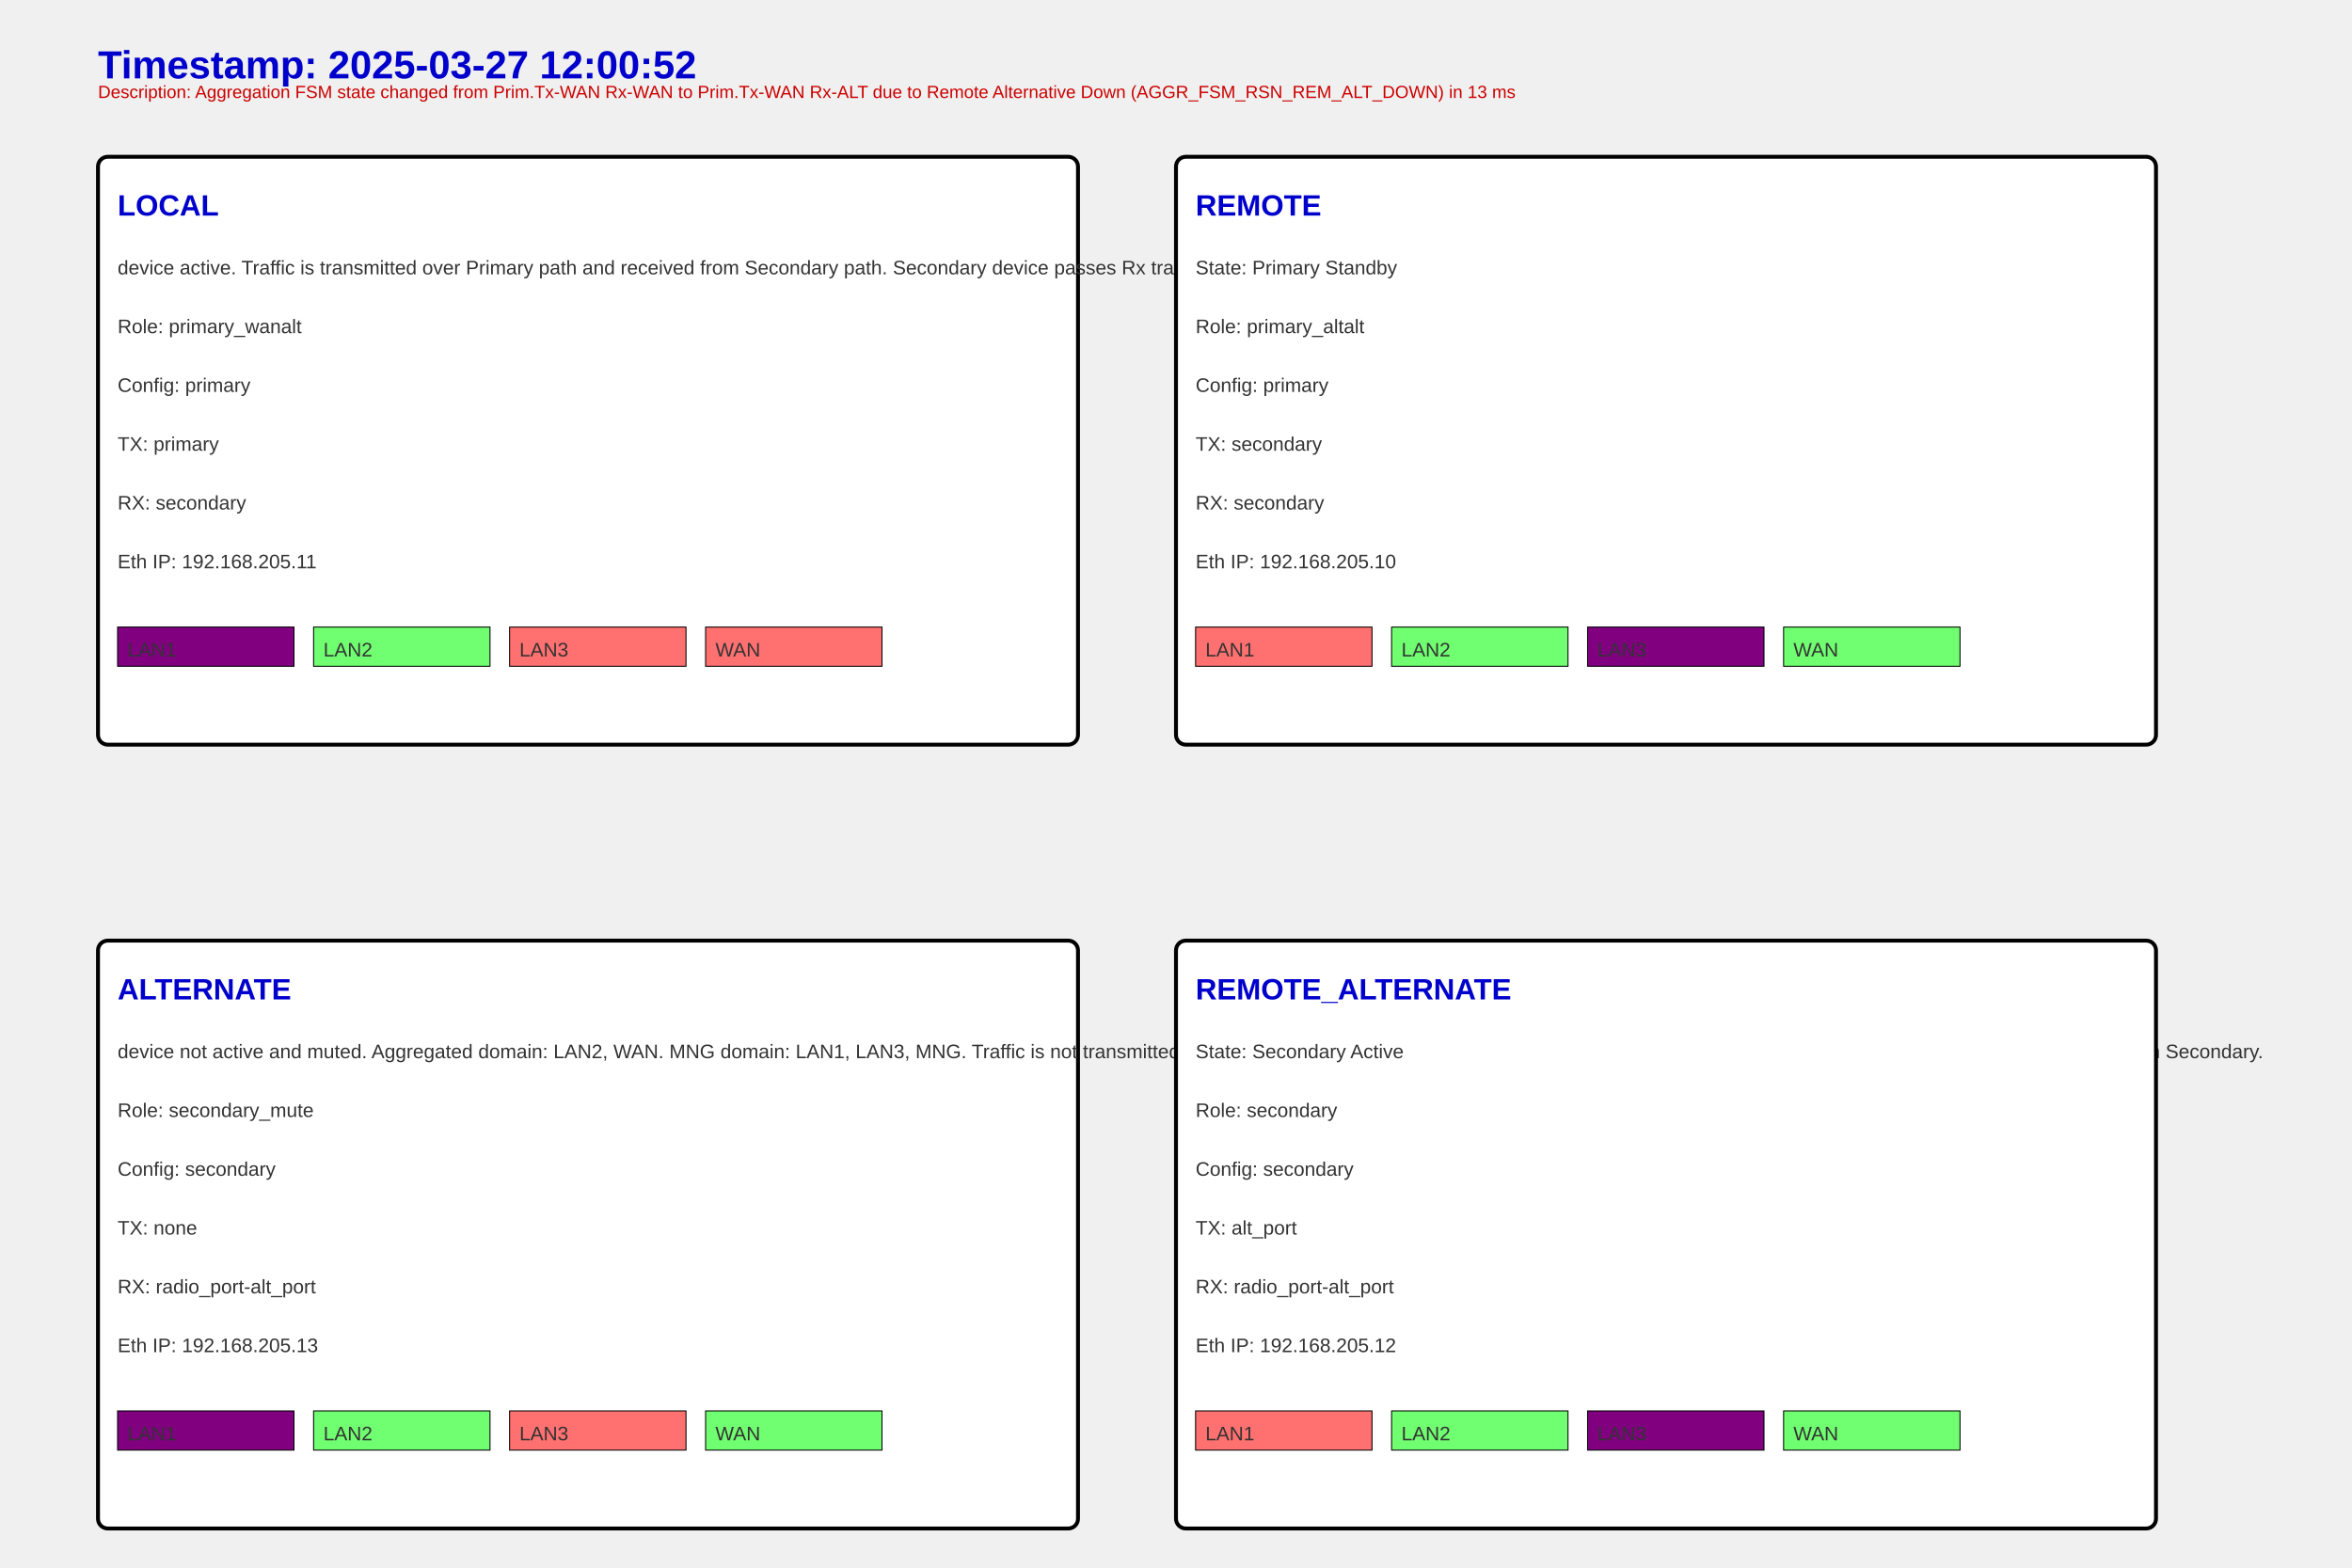
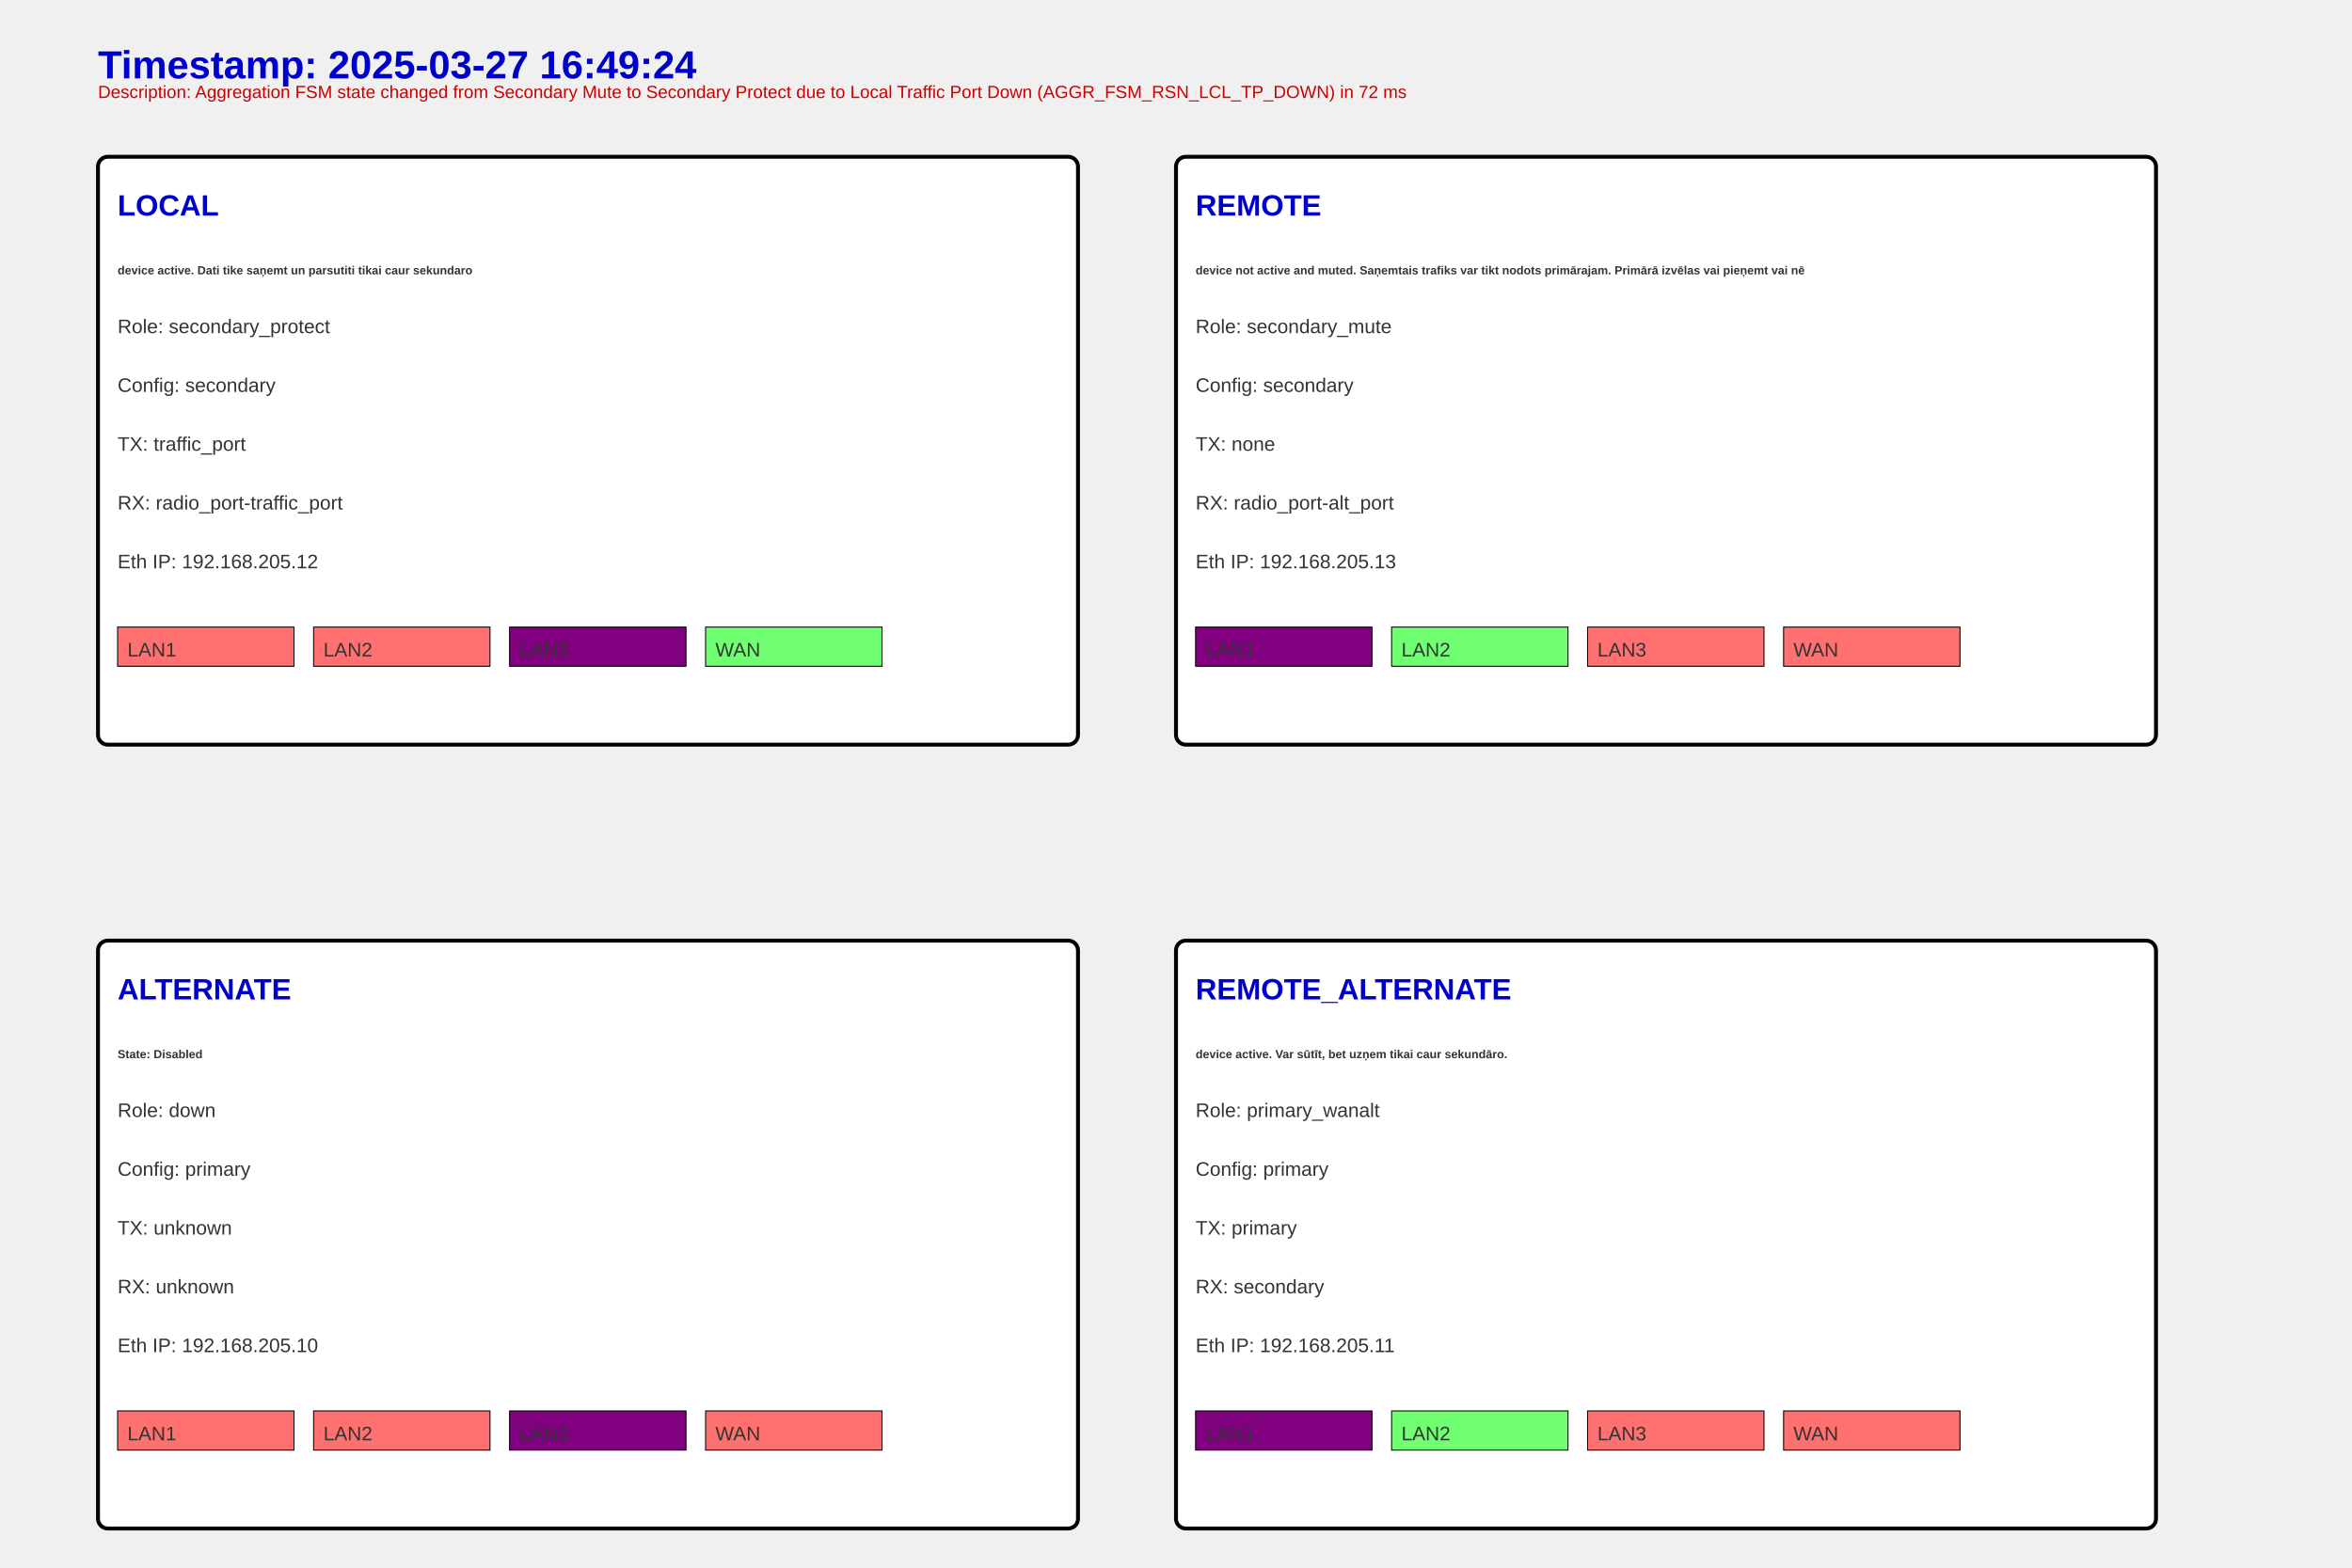
<svg xmlns="http://www.w3.org/2000/svg" width="1200" height="800">
  <style>
  .node { fill: #ffffff; stroke: #000000; stroke-width: 2; }
  .label { font: 10px Arial; fill: #333333; }
+   .labela { font: 6px Arial; fill: #333333; font-weight: bold;}
  .error { font: 9px Arial; fill: #cc0000; }
  .timestamp { font: 20px Arial; font-weight: bold; fill: #0000cc; }
  .section-label { font: 15px Arial; font-weight: bold; fill: #0000cc; }
</style>
-   <text class="timestamp" x="50" y="40">Timestamp: 2025-03-27 12:00:52</text>
-   <text class="error" x="50" y="50">Description: Aggregation FSM state changed from Prim.Tx-WAN Rx-WAN to Prim.Tx-WAN Rx-ALT due to Remote Alternative Down (AGGR_FSM_RSN_REM_ALT_DOWN) in 13 ms</text>
+   <text class="timestamp" x="50" y="40">Timestamp: 2025-03-27 16:49:24</text>
+   <text class="error" x="50" y="50">Description: Aggregation FSM state changed from Secondary Mute to Secondary Protect due to Local Traffic Port Down (AGGR_FSM_RSN_LCL_TP_DOWN) in 72 ms</text>
  <rect class="node" x="50" y="80" width="500" height="300" rx="5" ry="5" />
  <text class="section-label" x="60" y="110">LOCAL</text>
-   <text class="label" x="60" y="140">device active. Traffic is transmitted over Primary path and received from Secondary path. Secondary device passes Rx traffic to Primary.</text>
-   <text class="label" x="60" y="170">Role: primary_wanalt</text>
-   <text class="label" x="60" y="200">Config: primary</text>
-   <text class="label" x="60" y="230">TX: primary</text>
-   <text class="label" x="60" y="260">RX: secondary</text>
-   <text class="label" x="60" y="290">Eth IP: 192.168.205.11</text>
-   <rect x="60" y="320" width="90" height="20" fill="purple" stroke="black" stroke-width="0.5" />
+   <text class="labela" x="60" y="140">device active. Dati tike saņemt un parsutiti tikai caur sekundaro</text>
+   <text class="label" x="60" y="170">Role: secondary_protect</text>
+   <text class="label" x="60" y="200">Config: secondary</text>
+   <text class="label" x="60" y="230">TX: traffic_port</text>
+   <text class="label" x="60" y="260">RX: radio_port-traffic_port</text>
+   <text class="label" x="60" y="290">Eth IP: 192.168.205.12</text>
+   <rect x="60" y="320" width="90" height="20" fill="#ff7070" stroke="black" stroke-width="0.5" />
  <text class="label" x="65" y="335">LAN1</text>
-   <rect x="160" y="320" width="90" height="20" fill="#70ff70" stroke="black" stroke-width="0.5" />
+   <rect x="160" y="320" width="90" height="20" fill="#ff7070" stroke="black" stroke-width="0.5" />
  <text class="label" x="165" y="335">LAN2</text>
-   <rect x="260" y="320" width="90" height="20" fill="#ff7070" stroke="black" stroke-width="0.5" />
+   <rect x="260" y="320" width="90" height="20" fill="purple" stroke="black" stroke-width="0.5" />
  <text class="label" x="265" y="335">LAN3</text>
-   <rect x="360" y="320" width="90" height="20" fill="#ff7070" stroke="black" stroke-width="0.5" />
+   <rect x="360" y="320" width="90" height="20" fill="#70ff70" stroke="black" stroke-width="0.5" />
  <text class="label" x="365" y="335">WAN</text>
  <rect class="node" x="600" y="80" width="500" height="300" rx="5" ry="5" />
  <text class="section-label" x="610" y="110">REMOTE</text>
-   <text class="label" x="610" y="140">State: Primary Standby</text>
-   <text class="label" x="610" y="170">Role: primary_altalt</text>
-   <text class="label" x="610" y="200">Config: primary</text>
-   <text class="label" x="610" y="230">TX: secondary</text>
-   <text class="label" x="610" y="260">RX: secondary</text>
-   <text class="label" x="610" y="290">Eth IP: 192.168.205.10</text>
-   <rect x="610" y="320" width="90" height="20" fill="#ff7070" stroke="black" stroke-width="0.5" />
+   <text class="labela" x="610" y="140">device not active and muted. Saņemtais trafiks var tikt nodots primārajam. Primārā izvēlas vai pieņemt vai nē</text>
+   <text class="label" x="610" y="170">Role: secondary_mute</text>
+   <text class="label" x="610" y="200">Config: secondary</text>
+   <text class="label" x="610" y="230">TX: none</text>
+   <text class="label" x="610" y="260">RX: radio_port-alt_port</text>
+   <text class="label" x="610" y="290">Eth IP: 192.168.205.13</text>
+   <rect x="610" y="320" width="90" height="20" fill="purple" stroke="black" stroke-width="0.5" />
  <text class="label" x="615" y="335">LAN1</text>
  <rect x="710" y="320" width="90" height="20" fill="#70ff70" stroke="black" stroke-width="0.5" />
  <text class="label" x="715" y="335">LAN2</text>
-   <rect x="810" y="320" width="90" height="20" fill="purple" stroke="black" stroke-width="0.5" />
+   <rect x="810" y="320" width="90" height="20" fill="#ff7070" stroke="black" stroke-width="0.5" />
  <text class="label" x="815" y="335">LAN3</text>
-   <rect x="910" y="320" width="90" height="20" fill="#70ff70" stroke="black" stroke-width="0.5" />
+   <rect x="910" y="320" width="90" height="20" fill="#ff7070" stroke="black" stroke-width="0.5" />
  <text class="label" x="915" y="335">WAN</text>
  <rect class="node" x="50" y="480" width="500" height="300" rx="5" ry="5" />
  <text class="section-label" x="60" y="510">ALTERNATE</text>
-   <text class="label" x="60" y="540">device not active and muted. Aggregated domain: LAN2, WAN. MNG domain: LAN1, LAN3, MNG. Traffic is not transmitted, however received traffic is passed to Primary. Primary decides whether to forward or discard Rx user traffic from Secondary.</text>
-   <text class="label" x="60" y="570">Role: secondary_mute</text>
-   <text class="label" x="60" y="600">Config: secondary</text>
-   <text class="label" x="60" y="630">TX: none</text>
-   <text class="label" x="60" y="660">RX: radio_port-alt_port</text>
-   <text class="label" x="60" y="690">Eth IP: 192.168.205.13</text>
-   <rect x="60" y="720" width="90" height="20" fill="purple" stroke="black" stroke-width="0.5" />
+   <text class="labela" x="60" y="540">State: Disabled</text>
+   <text class="label" x="60" y="570">Role: down</text>
+   <text class="label" x="60" y="600">Config: primary</text>
+   <text class="label" x="60" y="630">TX: unknown</text>
+   <text class="label" x="60" y="660">RX: unknown</text>
+   <text class="label" x="60" y="690">Eth IP: 192.168.205.10</text>
+   <rect x="60" y="720" width="90" height="20" fill="#ff7070" stroke="black" stroke-width="0.5" />
  <text class="label" x="65" y="735">LAN1</text>
-   <rect x="160" y="720" width="90" height="20" fill="#70ff70" stroke="black" stroke-width="0.5" />
+   <rect x="160" y="720" width="90" height="20" fill="#ff7070" stroke="black" stroke-width="0.5" />
  <text class="label" x="165" y="735">LAN2</text>
-   <rect x="260" y="720" width="90" height="20" fill="#ff7070" stroke="black" stroke-width="0.5" />
+   <rect x="260" y="720" width="90" height="20" fill="purple" stroke="black" stroke-width="0.5" />
  <text class="label" x="265" y="735">LAN3</text>
-   <rect x="360" y="720" width="90" height="20" fill="#70ff70" stroke="black" stroke-width="0.5" />
+   <rect x="360" y="720" width="90" height="20" fill="#ff7070" stroke="black" stroke-width="0.5" />
  <text class="label" x="365" y="735">WAN</text>
  <rect class="node" x="600" y="480" width="500" height="300" rx="5" ry="5" />
  <text class="section-label" x="610" y="510">REMOTE_ALTERNATE</text>
-   <text class="label" x="610" y="540">State: Secondary Active</text>
-   <text class="label" x="610" y="570">Role: secondary</text>
-   <text class="label" x="610" y="600">Config: secondary</text>
-   <text class="label" x="610" y="630">TX: alt_port</text>
-   <text class="label" x="610" y="660">RX: radio_port-alt_port</text>
-   <text class="label" x="610" y="690">Eth IP: 192.168.205.12</text>
-   <rect x="610" y="720" width="90" height="20" fill="#ff7070" stroke="black" stroke-width="0.5" />
+   <text class="labela" x="610" y="540">device active. Var sūtīt, bet uzņem tikai caur sekundāro.</text>
+   <text class="label" x="610" y="570">Role: primary_wanalt</text>
+   <text class="label" x="610" y="600">Config: primary</text>
+   <text class="label" x="610" y="630">TX: primary</text>
+   <text class="label" x="610" y="660">RX: secondary</text>
+   <text class="label" x="610" y="690">Eth IP: 192.168.205.11</text>
+   <rect x="610" y="720" width="90" height="20" fill="purple" stroke="black" stroke-width="0.5" />
  <text class="label" x="615" y="735">LAN1</text>
  <rect x="710" y="720" width="90" height="20" fill="#70ff70" stroke="black" stroke-width="0.5" />
  <text class="label" x="715" y="735">LAN2</text>
-   <rect x="810" y="720" width="90" height="20" fill="purple" stroke="black" stroke-width="0.5" />
+   <rect x="810" y="720" width="90" height="20" fill="#ff7070" stroke="black" stroke-width="0.5" />
  <text class="label" x="815" y="735">LAN3</text>
-   <rect x="910" y="720" width="90" height="20" fill="#70ff70" stroke="black" stroke-width="0.5" />
+   <rect x="910" y="720" width="90" height="20" fill="#ff7070" stroke="black" stroke-width="0.5" />
  <text class="label" x="915" y="735">WAN</text>
</svg>
